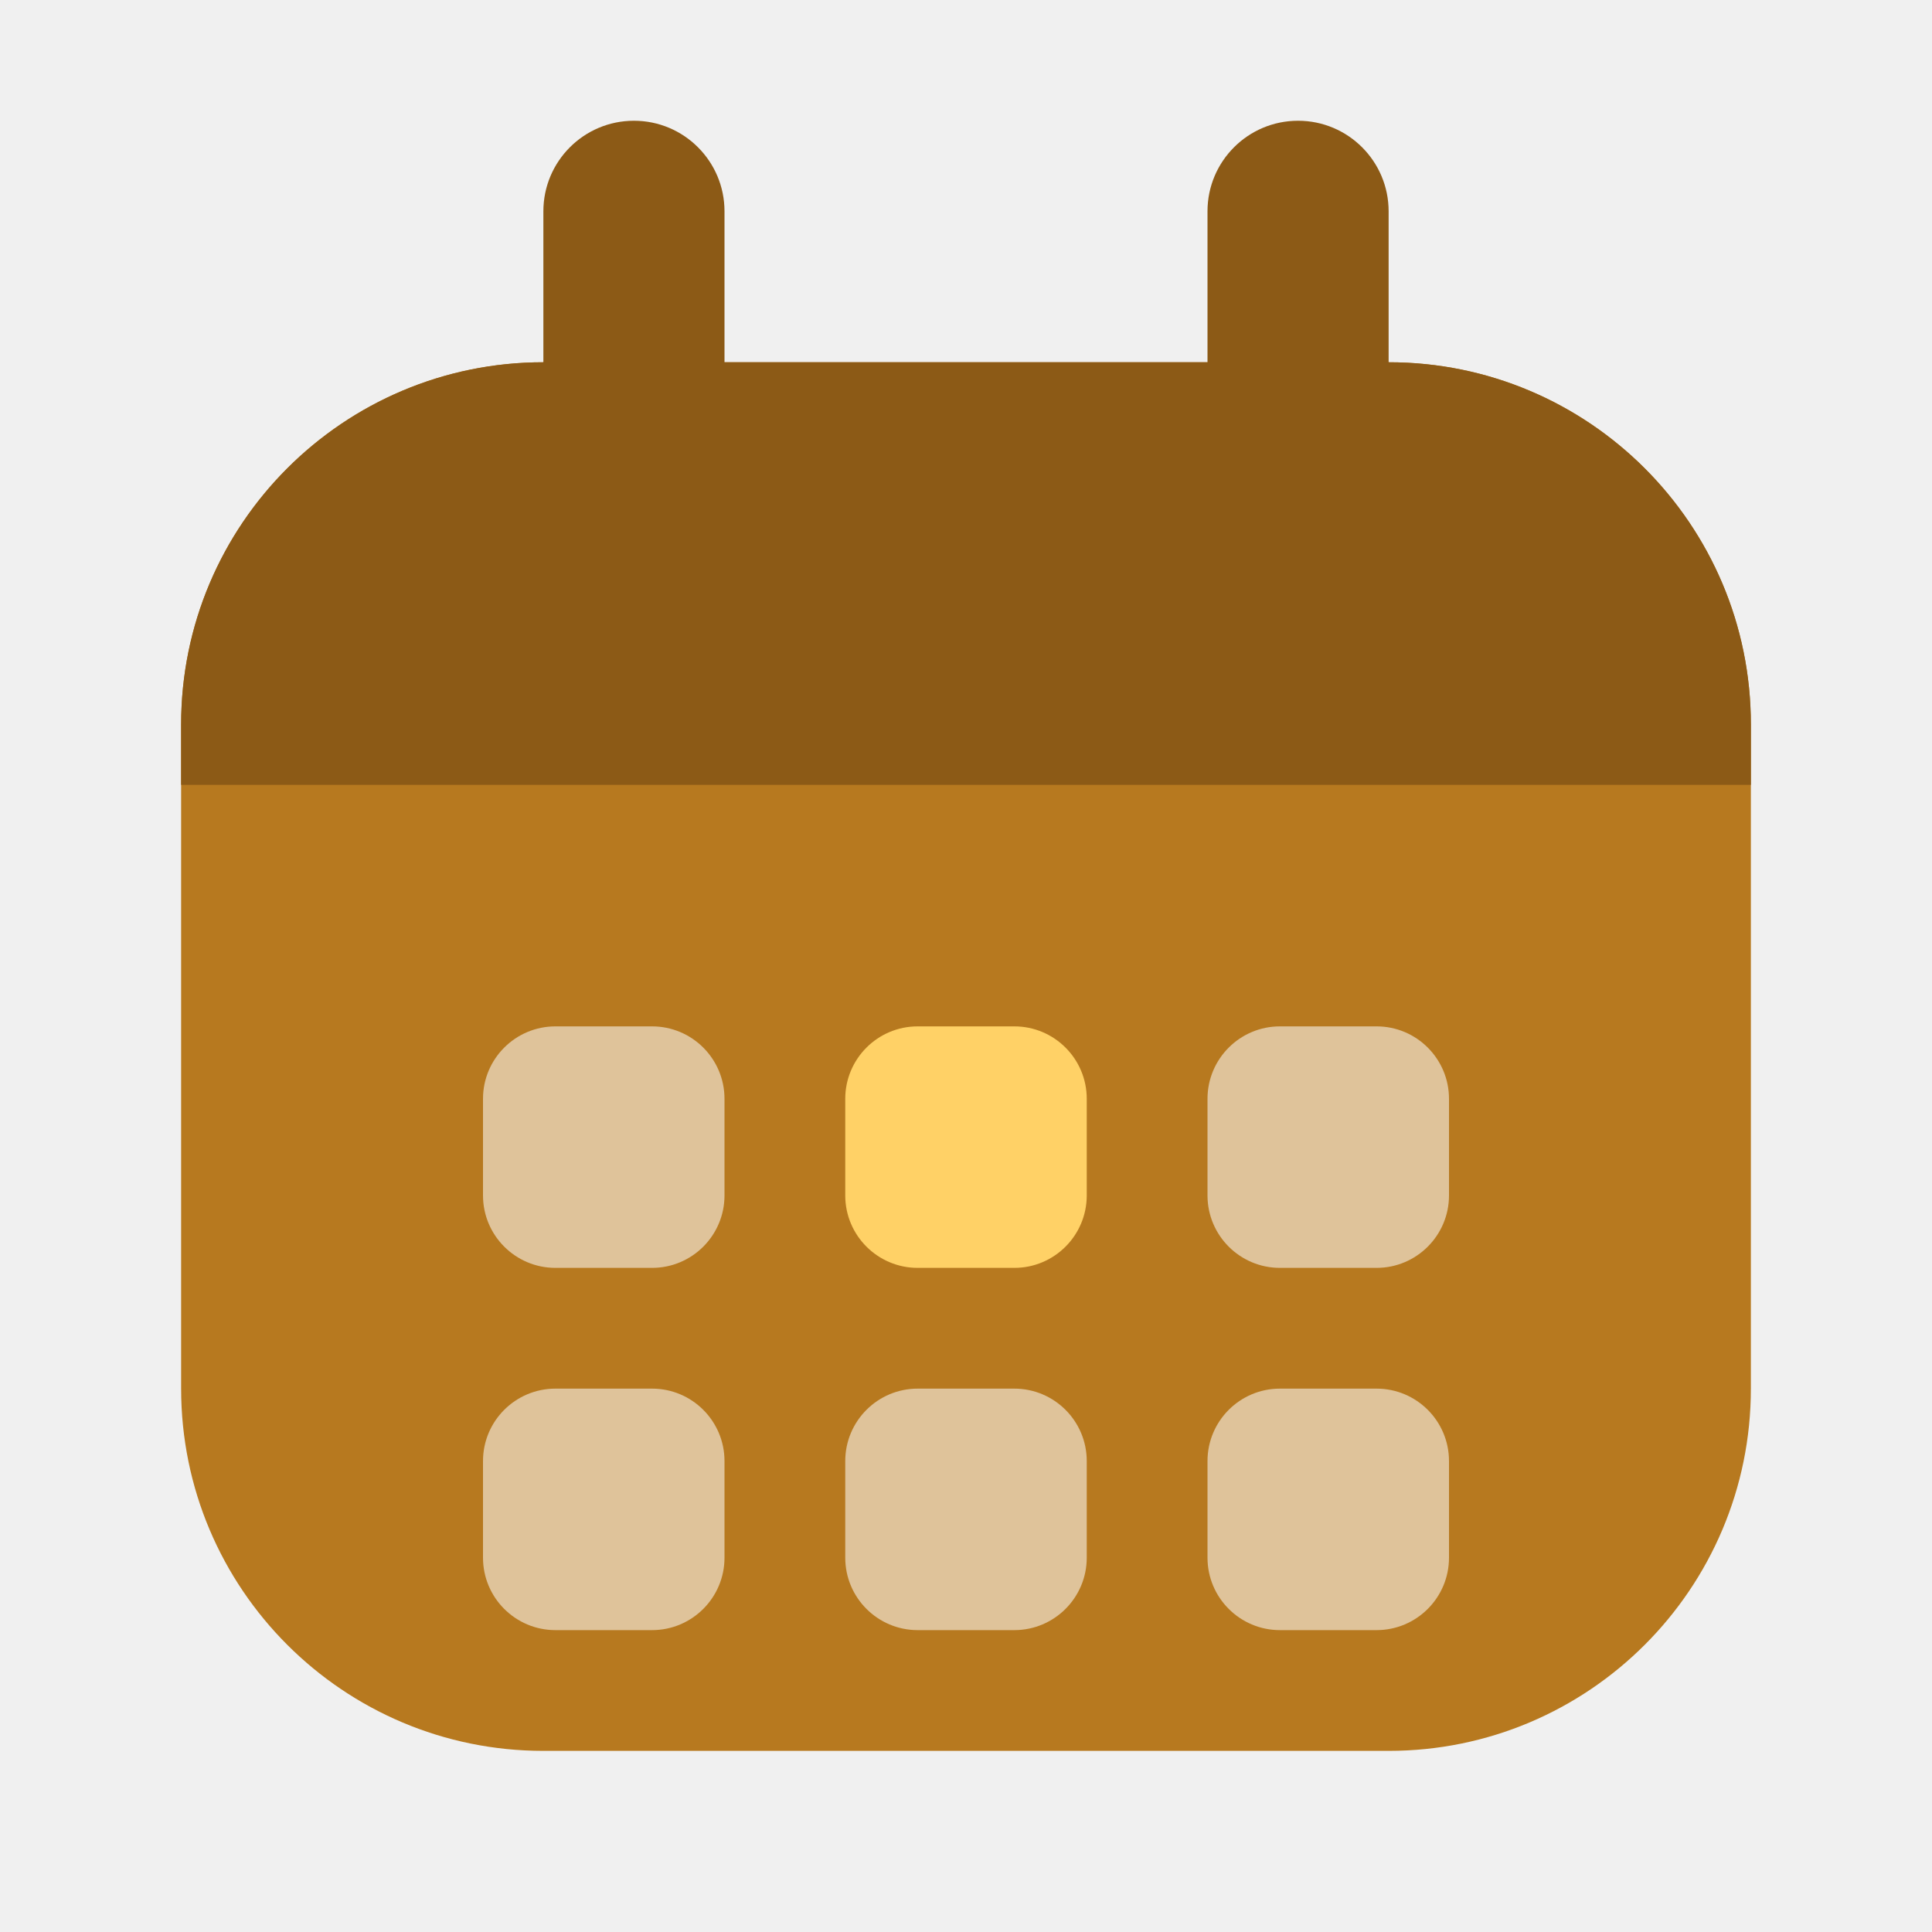
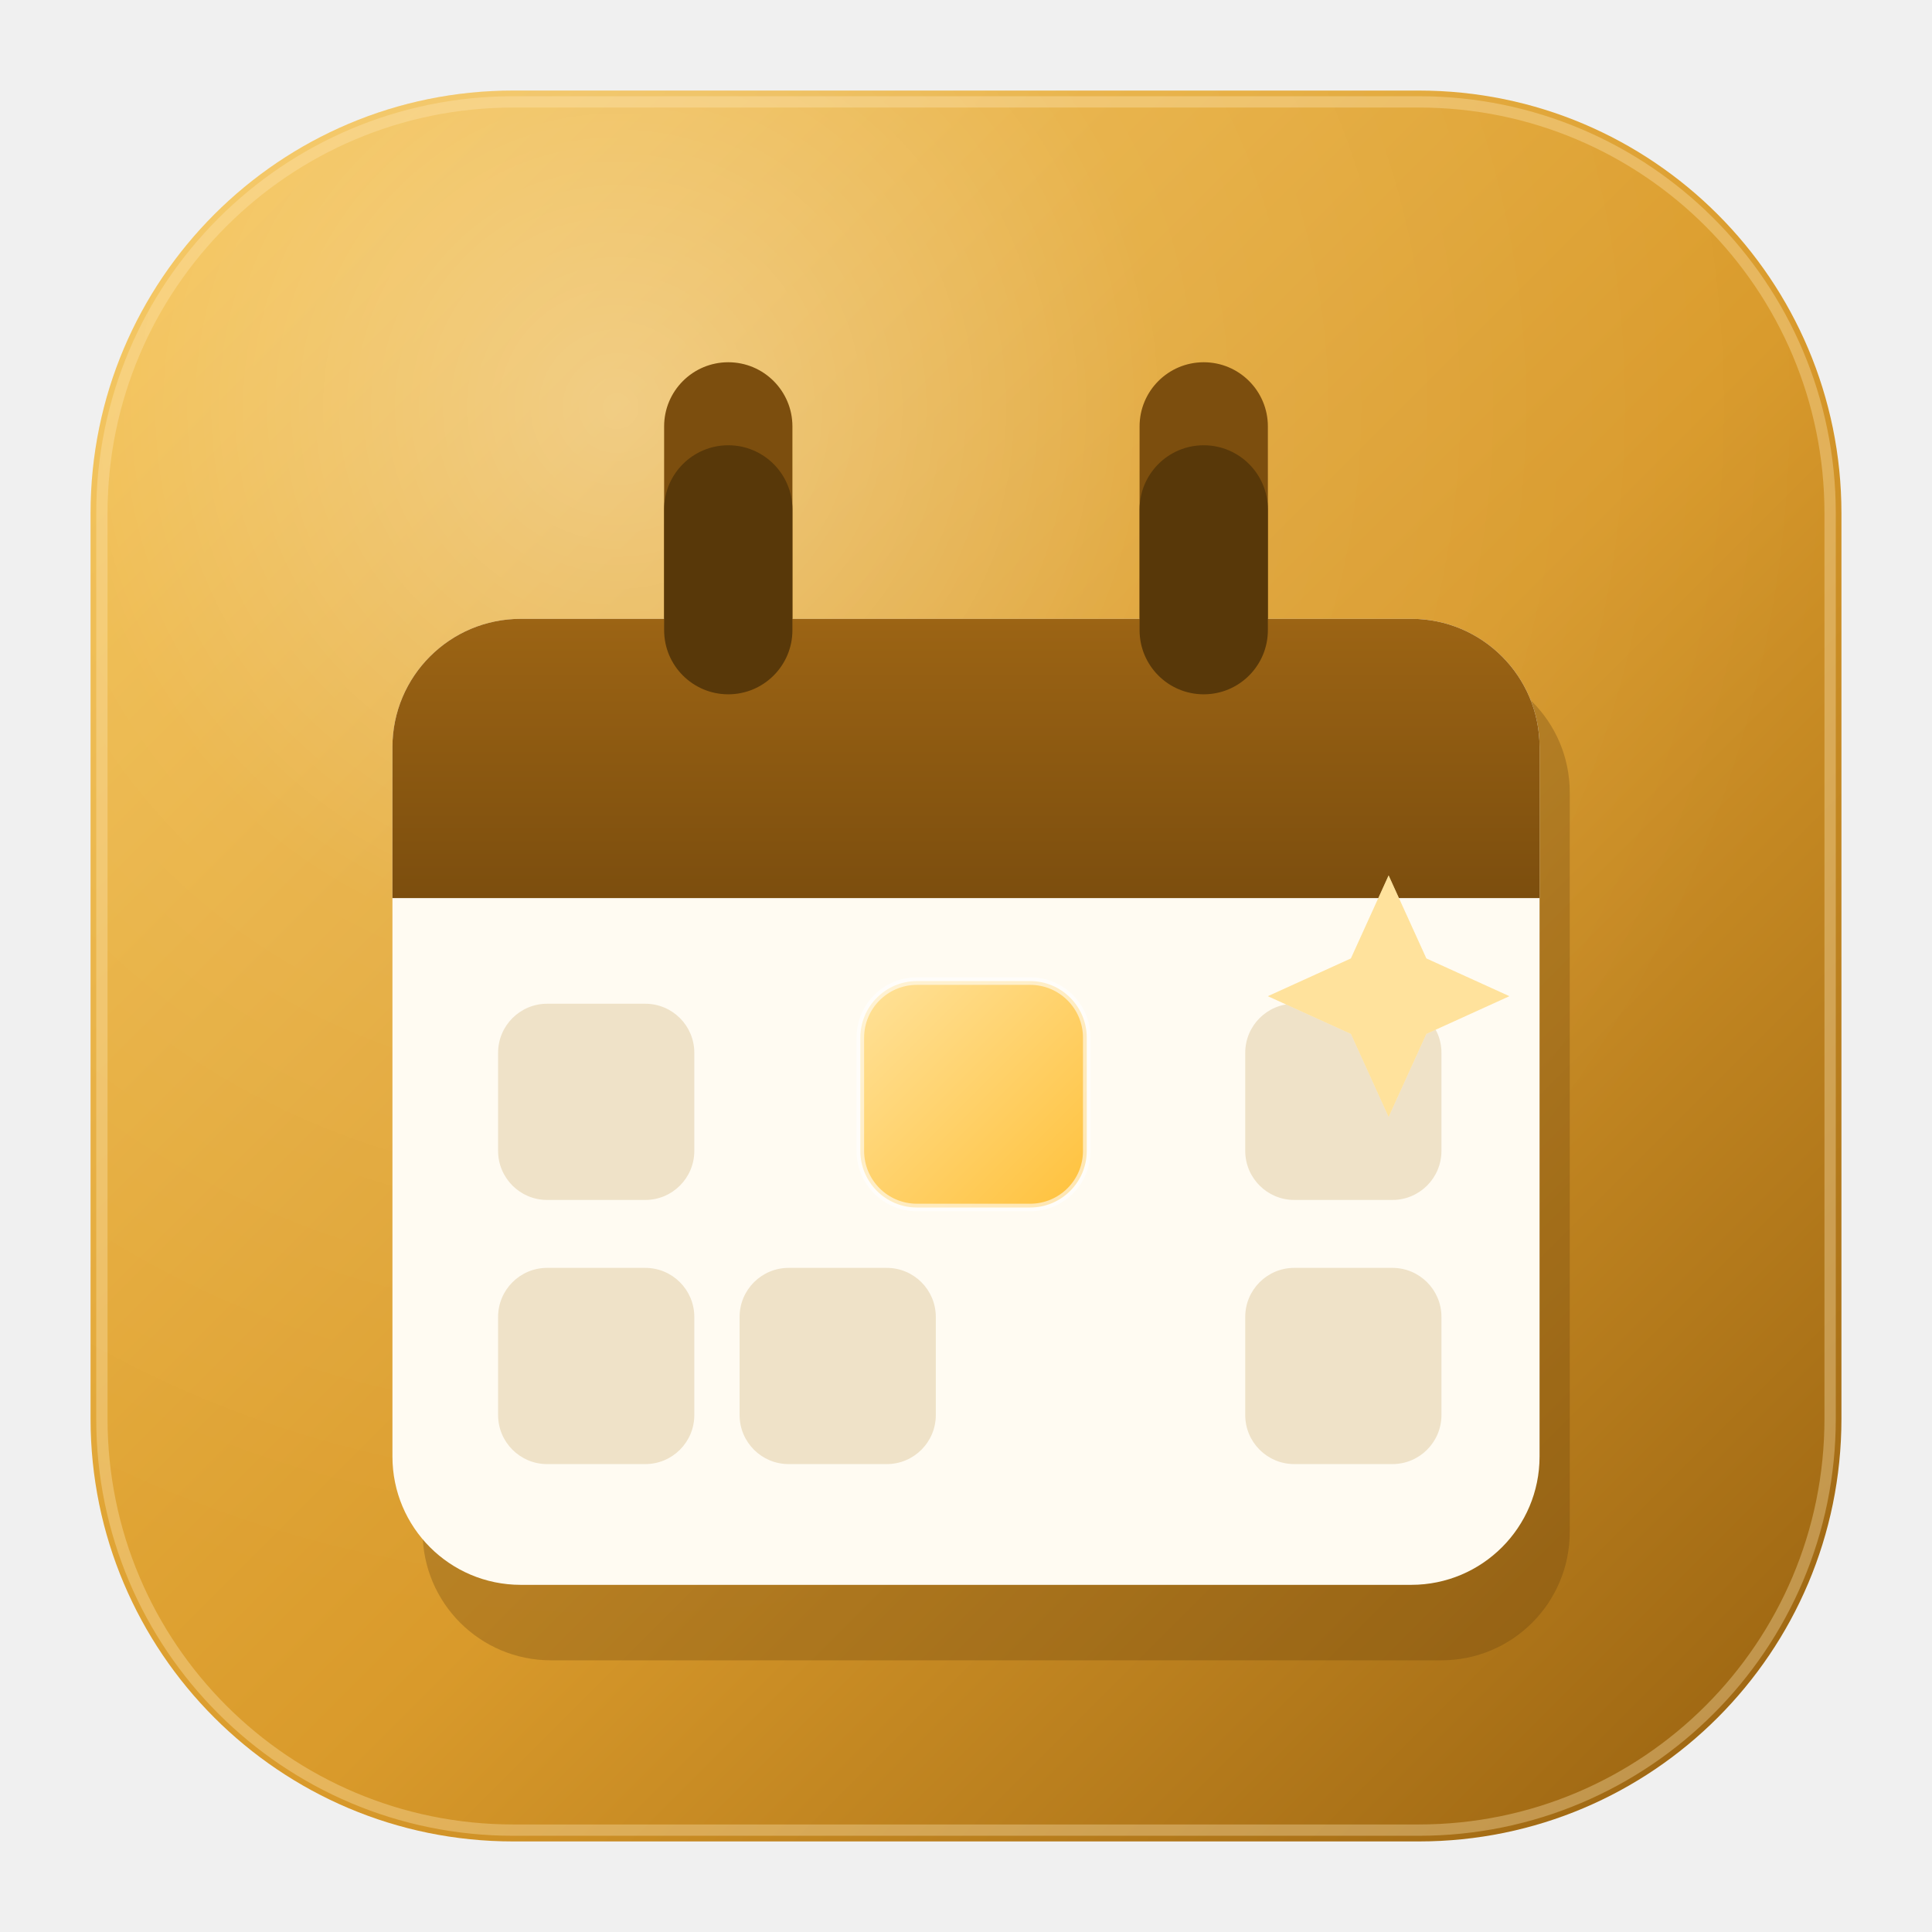
- <svg xmlns="http://www.w3.org/2000/svg" viewBox="0 0 32 32" width="32" height="32">
-   <rect x="3" y="6" width="26" height="23" rx="6" fill="#b7791f" />
-   <path d="M3 12a6 6 0 0 1 6-6h14a6 6 0 0 1 6 6v1H3z" fill="#8c5a16" />
-   <rect x="9" y="2" width="3" height="6" rx="1.5" fill="#8c5a16" />
-   <rect x="20" y="2" width="3" height="6" rx="1.5" fill="#8c5a16" />
-   <g fill="#ffffff" opacity="0.55">
-     <rect x="8" y="17" width="4" height="4" rx="1.2" />
-     <rect x="20" y="17" width="4" height="4" rx="1.2" />
-     <rect x="8" y="23" width="4" height="4" rx="1.2" />
-     <rect x="14" y="23" width="4" height="4" rx="1.2" />
-     <rect x="20" y="23" width="4" height="4" rx="1.2" />
+ <svg xmlns="http://www.w3.org/2000/svg" viewBox="0 0 512 512" width="512" height="512">
+   <defs>
+     <linearGradient id="bg" x1="0%" y1="0%" x2="100%" y2="100%">
+       <stop offset="0%" stop-color="#F6C453" />
+       <stop offset="55%" stop-color="#D99A2B" />
+       <stop offset="100%" stop-color="#96600F" />
+     </linearGradient>
+     <linearGradient id="band" x1="0%" y1="0%" x2="0%" y2="100%">
+       <stop offset="0%" stop-color="#9C6414" />
+       <stop offset="100%" stop-color="#7C4E0E" />
+     </linearGradient>
+     <linearGradient id="gold" x1="0%" y1="0%" x2="100%" y2="100%">
+       <stop offset="0%" stop-color="#FFE29A" />
+       <stop offset="100%" stop-color="#FFC13B" />
+     </linearGradient>
+     <radialGradient id="gloss" cx="30%" cy="18%" r="70%">
+       <stop offset="0%" stop-color="#ffffff" stop-opacity="0.35" />
+       <stop offset="45%" stop-color="#ffffff" stop-opacity="0.08" />
+       <stop offset="100%" stop-color="#ffffff" stop-opacity="0" />
+     </radialGradient>
+   </defs>
+   <rect x="24" y="24" width="464" height="464" rx="112" fill="url(#bg)" />
+   <rect x="24" y="24" width="464" height="464" rx="112" fill="url(#gloss)" />
+   <rect x="27" y="27" width="458" height="458" rx="109" fill="none" stroke="#FFE9B8" stroke-opacity="0.35" stroke-width="3" />
+   <rect x="112" y="176" width="304" height="264" rx="34" fill="#5C3A0A" opacity="0.28" />
+   <rect x="176" y="96" width="34" height="88" rx="17" fill="#7C4E0E" />
+   <rect x="302" y="96" width="34" height="88" rx="17" fill="#7C4E0E" />
+   <rect x="104" y="164" width="304" height="256" rx="34" fill="#FFFBF2" />
+   <path d="M104 198 a34 34 0 0 1 34-34 h236 a34 34 0 0 1 34 34 v40 h-304 z" fill="url(#band)" />
+   <rect x="176" y="118" width="34" height="66" rx="17" fill="#583809" />
+   <rect x="302" y="118" width="34" height="66" rx="17" fill="#583809" />
+   <g fill="#EFE2C8">
+     <rect x="132" y="266" width="52" height="52" rx="13" />
+     <rect x="330" y="266" width="52" height="52" rx="13" />
+     <rect x="132" y="336" width="52" height="52" rx="13" />
+     <rect x="196" y="336" width="52" height="52" rx="13" />
+     <rect x="330" y="336" width="52" height="52" rx="13" />
  </g>
-   <rect x="14" y="17" width="4" height="4" rx="1.2" fill="#ffd166" />
+   <rect x="228" y="260" width="60" height="60" rx="15" fill="url(#gold)" />
+   <rect x="228" y="260" width="60" height="60" rx="15" fill="none" stroke="#ffffff" stroke-opacity="0.6" stroke-width="2" />
+   <path d="M368 232 l10 22 22 10 -22 10 -10 22 -10-22 -22-10 22-10 z" fill="#FFF6DD" />
+   <path d="M368 232 l10 22 22 10 -22 10 -10 22 -10-22 -22-10 22-10 z" fill="#FFD166" opacity="0.55" />
</svg>
